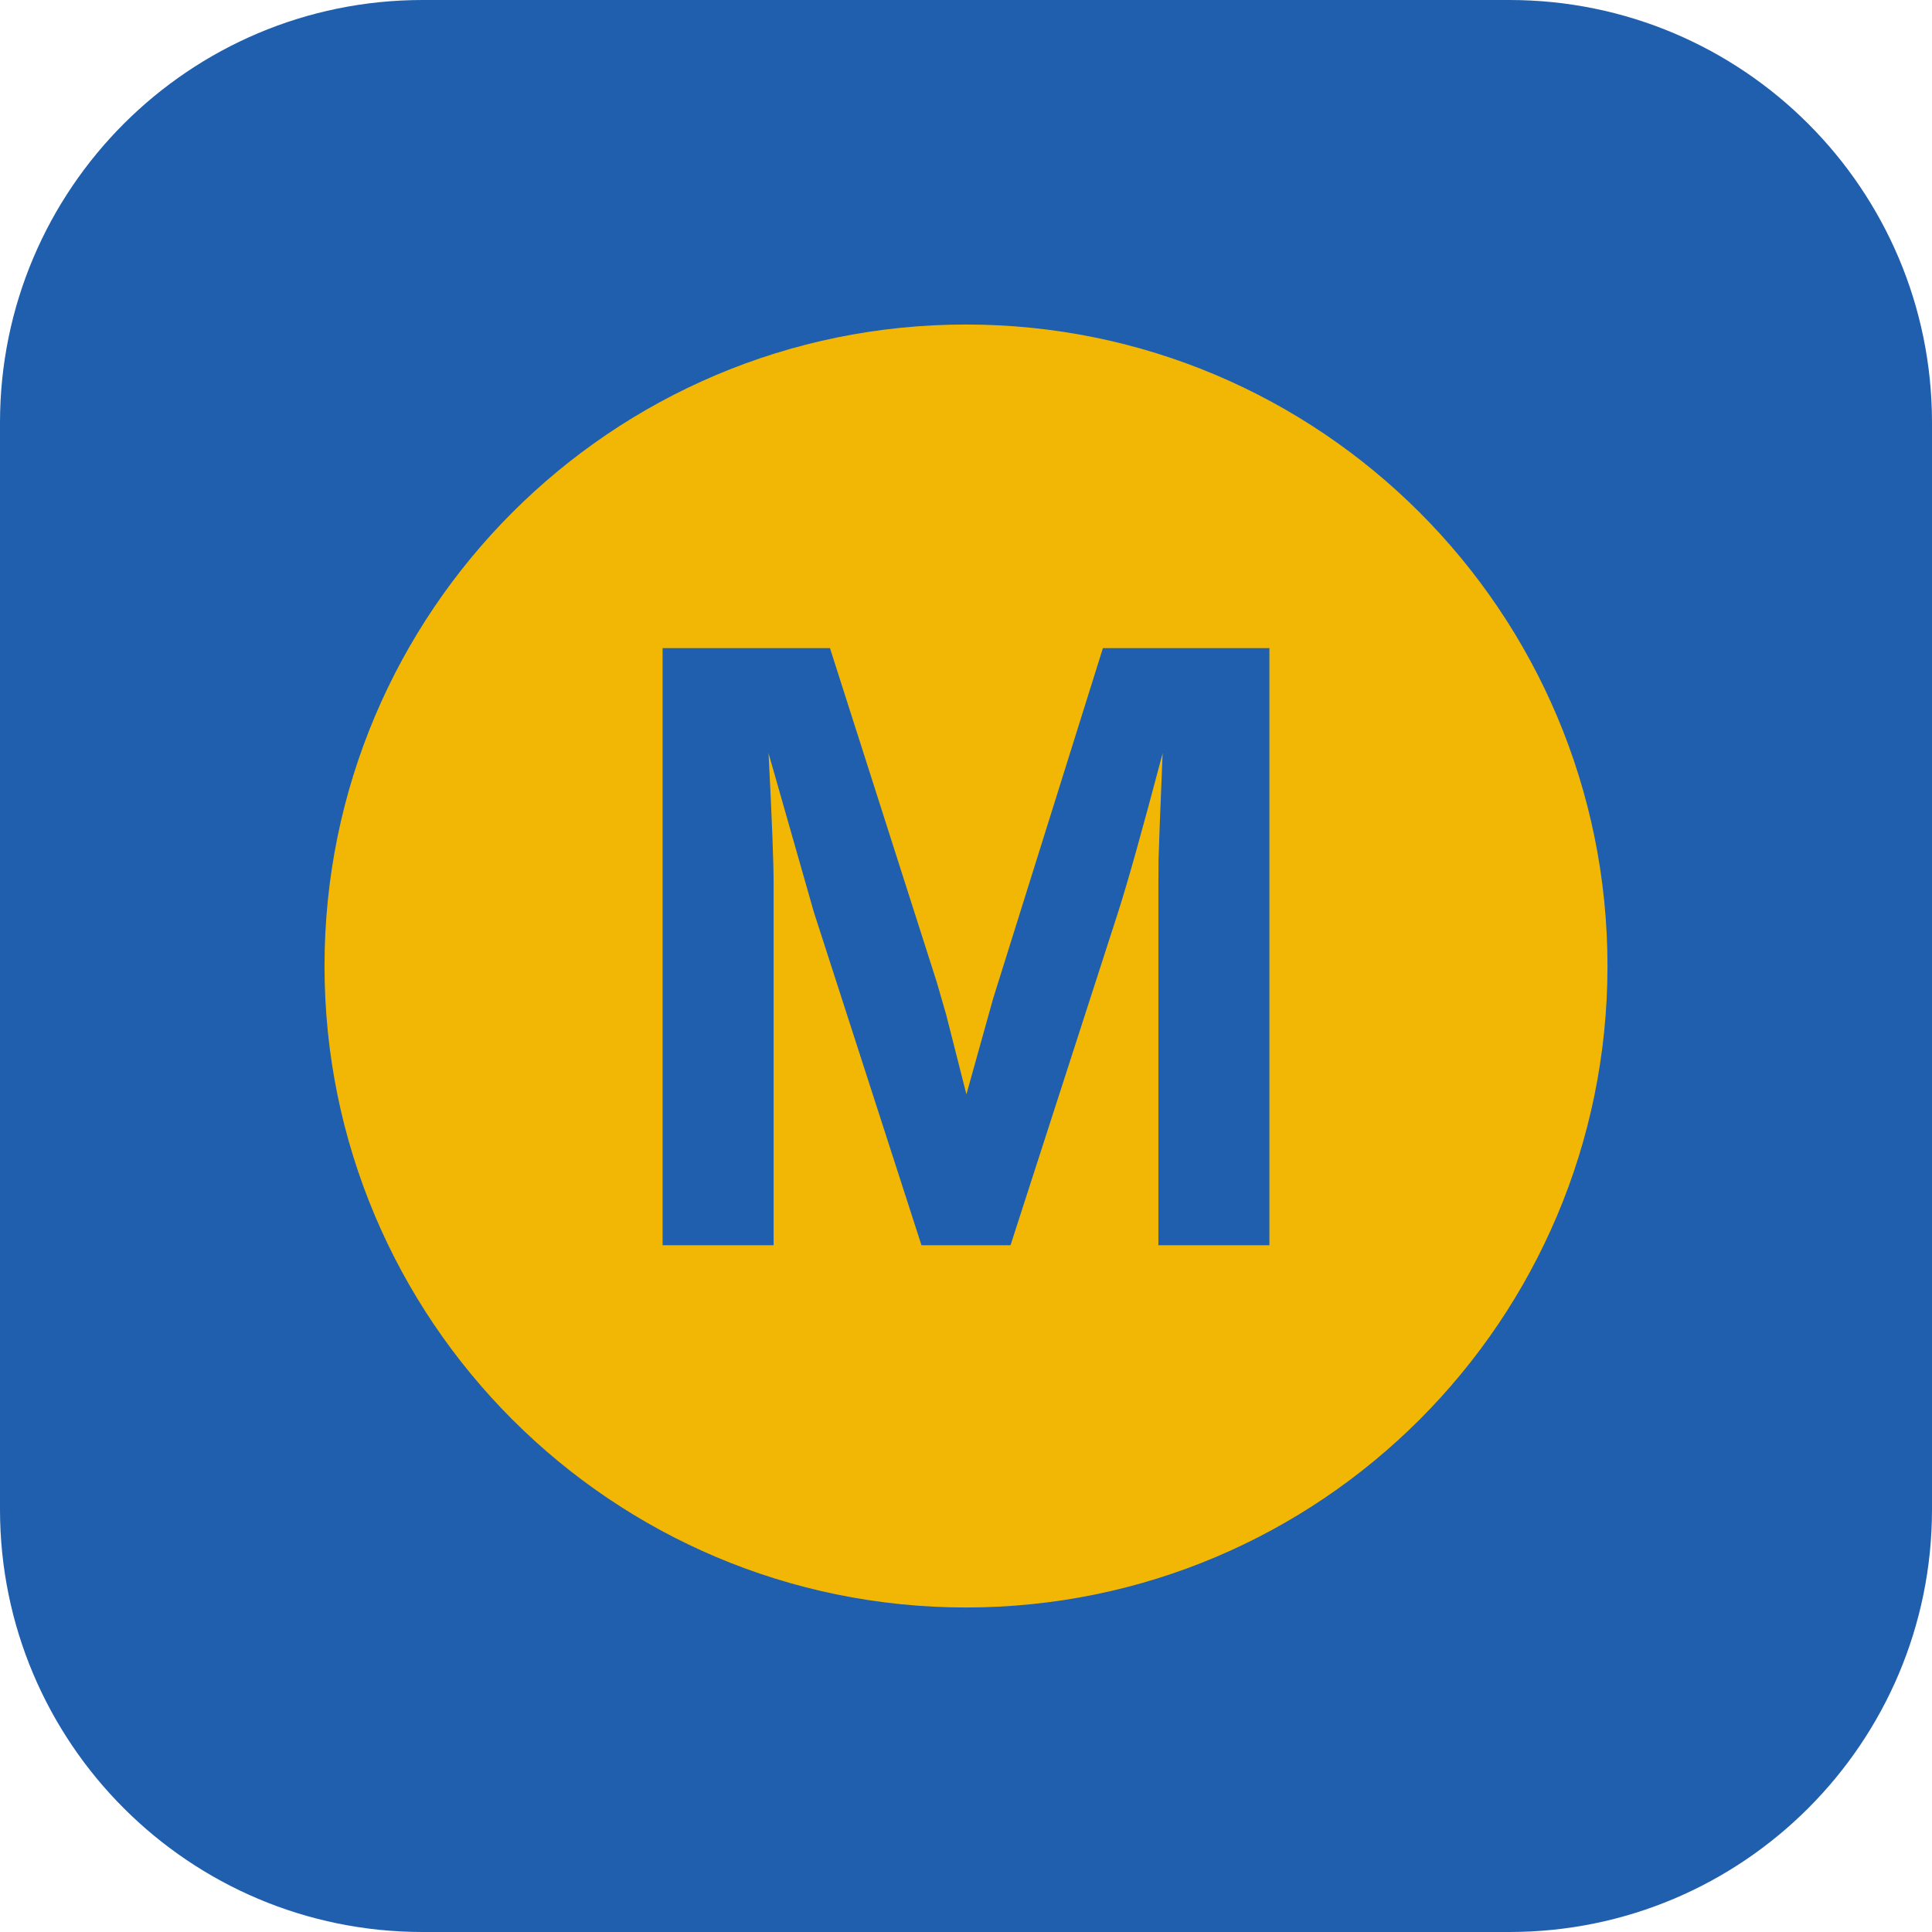
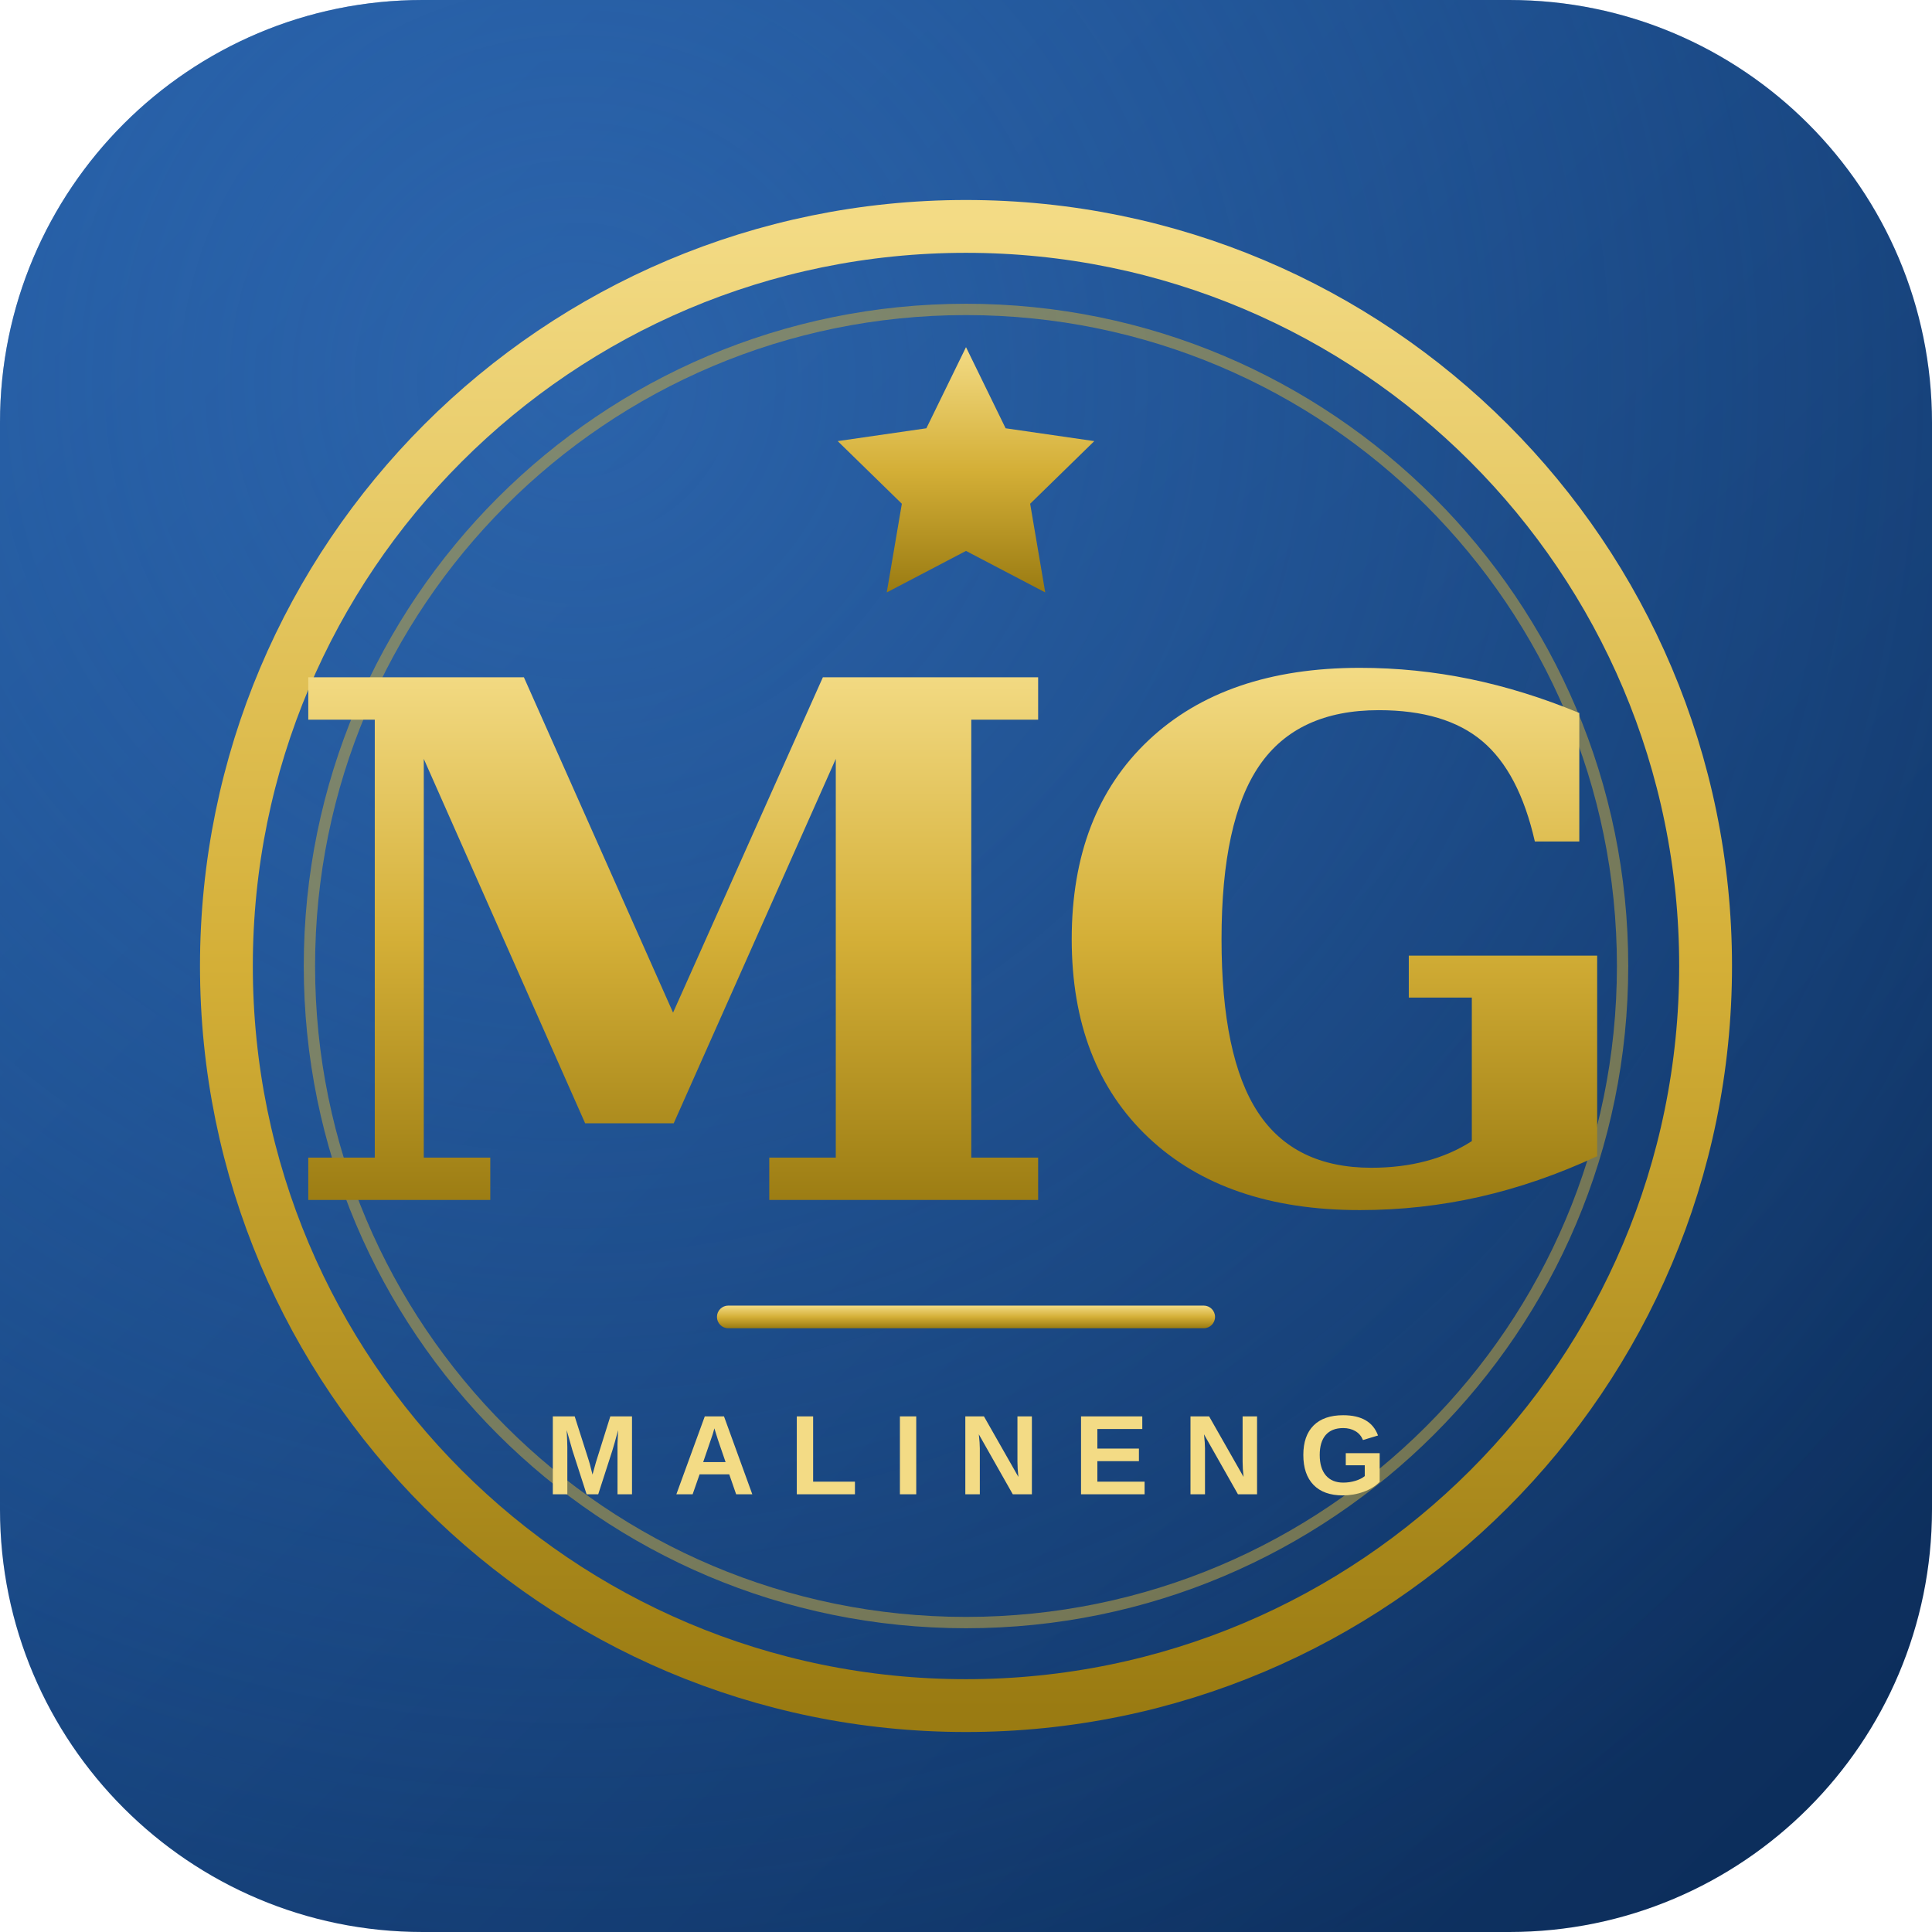
<svg xmlns="http://www.w3.org/2000/svg" viewBox="0 0 512 512">
-   <rect width="512" height="512" rx="112" fill="#1F5FAE" />
-   <circle cx="256" cy="256" r="170" fill="#F2B705" />
-   <text x="256" y="330" font-family="Arial, sans-serif" font-size="230" font-weight="900" text-anchor="middle" fill="#1F5FAE">M</text>
+   <defs>
+     <linearGradient id="bg" x1="0" y1="0" x2="1" y2="1">
+       <stop offset="0" stop-color="#1D5499" />
+       <stop offset="1" stop-color="#0B2B57" />
+     </linearGradient>
+     <linearGradient id="gold" x1="0" y1="0" x2="0" y2="1">
+       <stop offset="0" stop-color="#F3DB85" />
+       <stop offset=".5" stop-color="#D4AF37" />
+       <stop offset="1" stop-color="#9A7B12" />
+     </linearGradient>
+     <radialGradient id="glow" cx=".3" cy=".2" r=".9">
+       <stop offset="0" stop-color="#3A78C6" stop-opacity=".55" />
+       <stop offset="1" stop-color="#3A78C6" stop-opacity="0" />
+     </radialGradient>
+   </defs>
+   <rect width="512" height="512" rx="112" fill="url(#bg)" />
+   <rect width="512" height="512" fill="url(#glow)" rx="112" />
+   <g transform="translate(0 0) scale(1)">
+     <circle cx="256" cy="256" r="196" fill="none" stroke="url(#gold)" stroke-width="14" />
+     <circle cx="256" cy="256" r="174" fill="none" stroke="#D4AF37" stroke-opacity=".5" stroke-width="3" />
+     <path d="M256 92l10.5 21.5 23.5 3.4-17 16.6 4 23.5-21-11-21 11 4-23.5-17-16.6 23.5-3.4z" fill="url(#gold)" />
+     <text x="256" y="318" text-anchor="middle" font-family="Georgia,'DejaVu Serif','Times New Roman',serif" font-weight="700" font-size="190" letter-spacing="-8" fill="url(#gold)">MG</text>
+     <rect x="190" y="346" width="132" height="6" rx="3" fill="url(#gold)" />
+     <text x="256" y="396" text-anchor="middle" font-family="Arial,'DejaVu Sans',sans-serif" font-weight="700" font-size="30" letter-spacing="9" fill="#F3DB85">MALINENG</text>
+   </g>
</svg>
